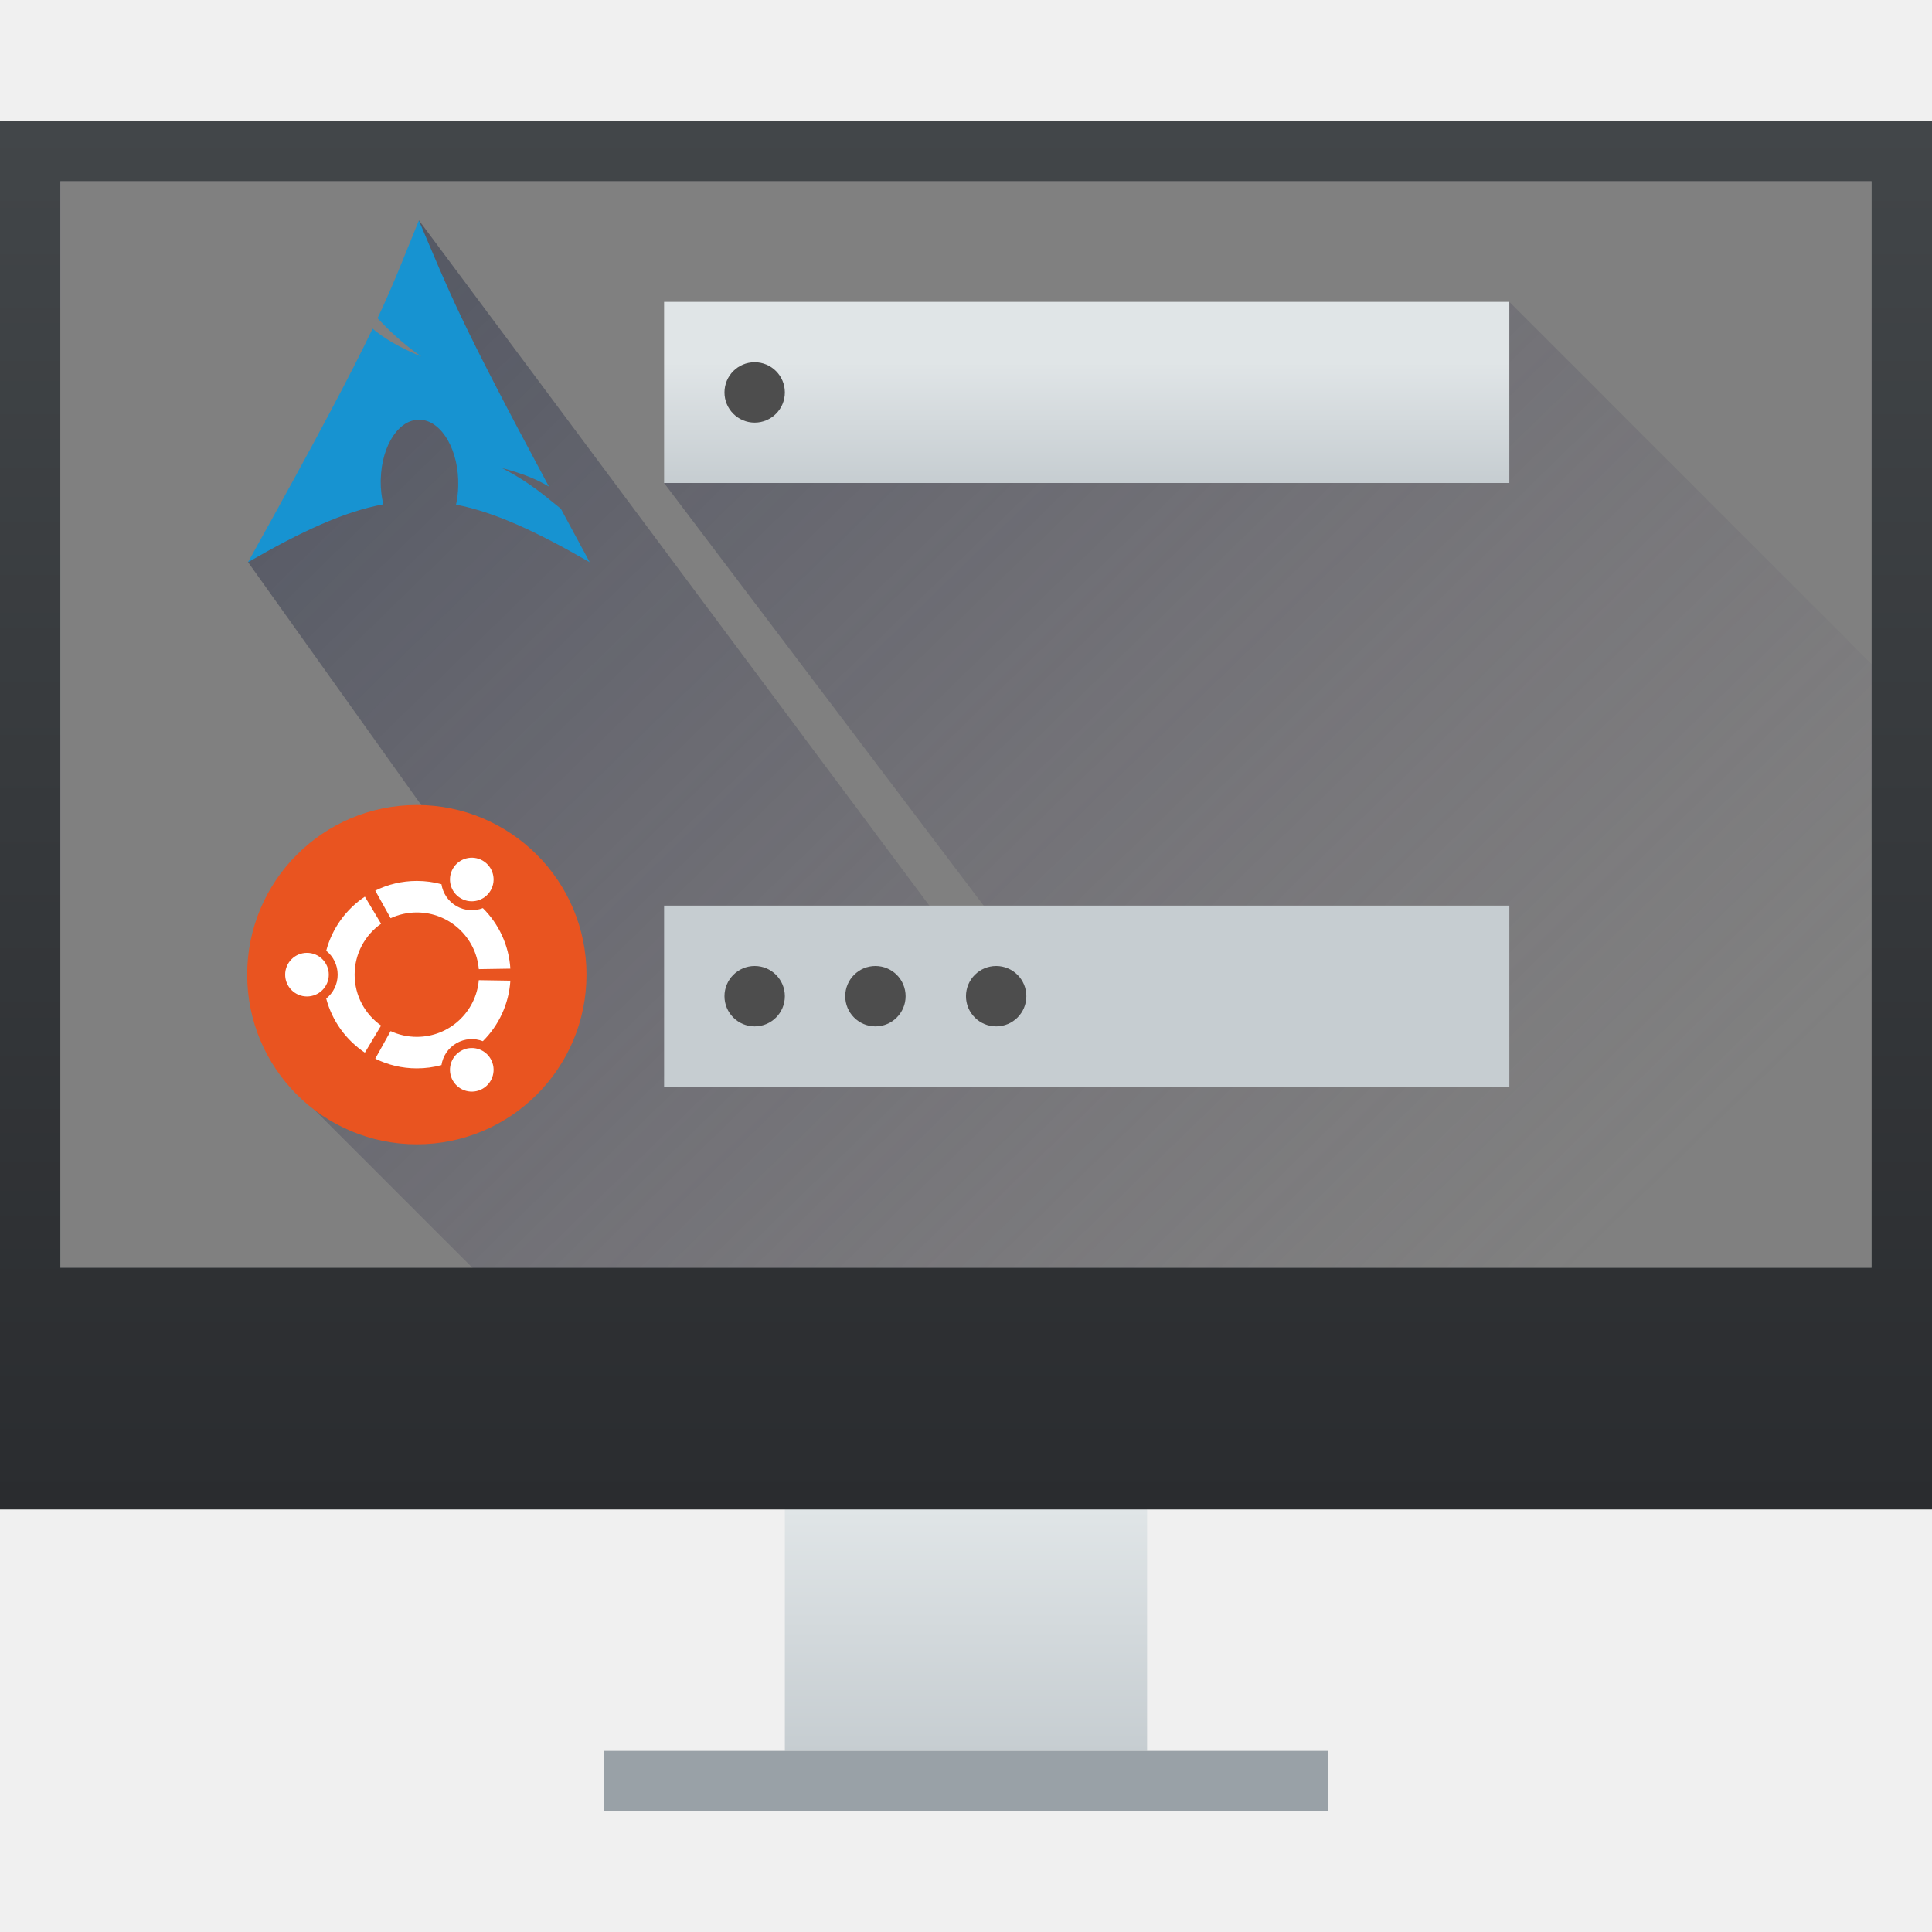
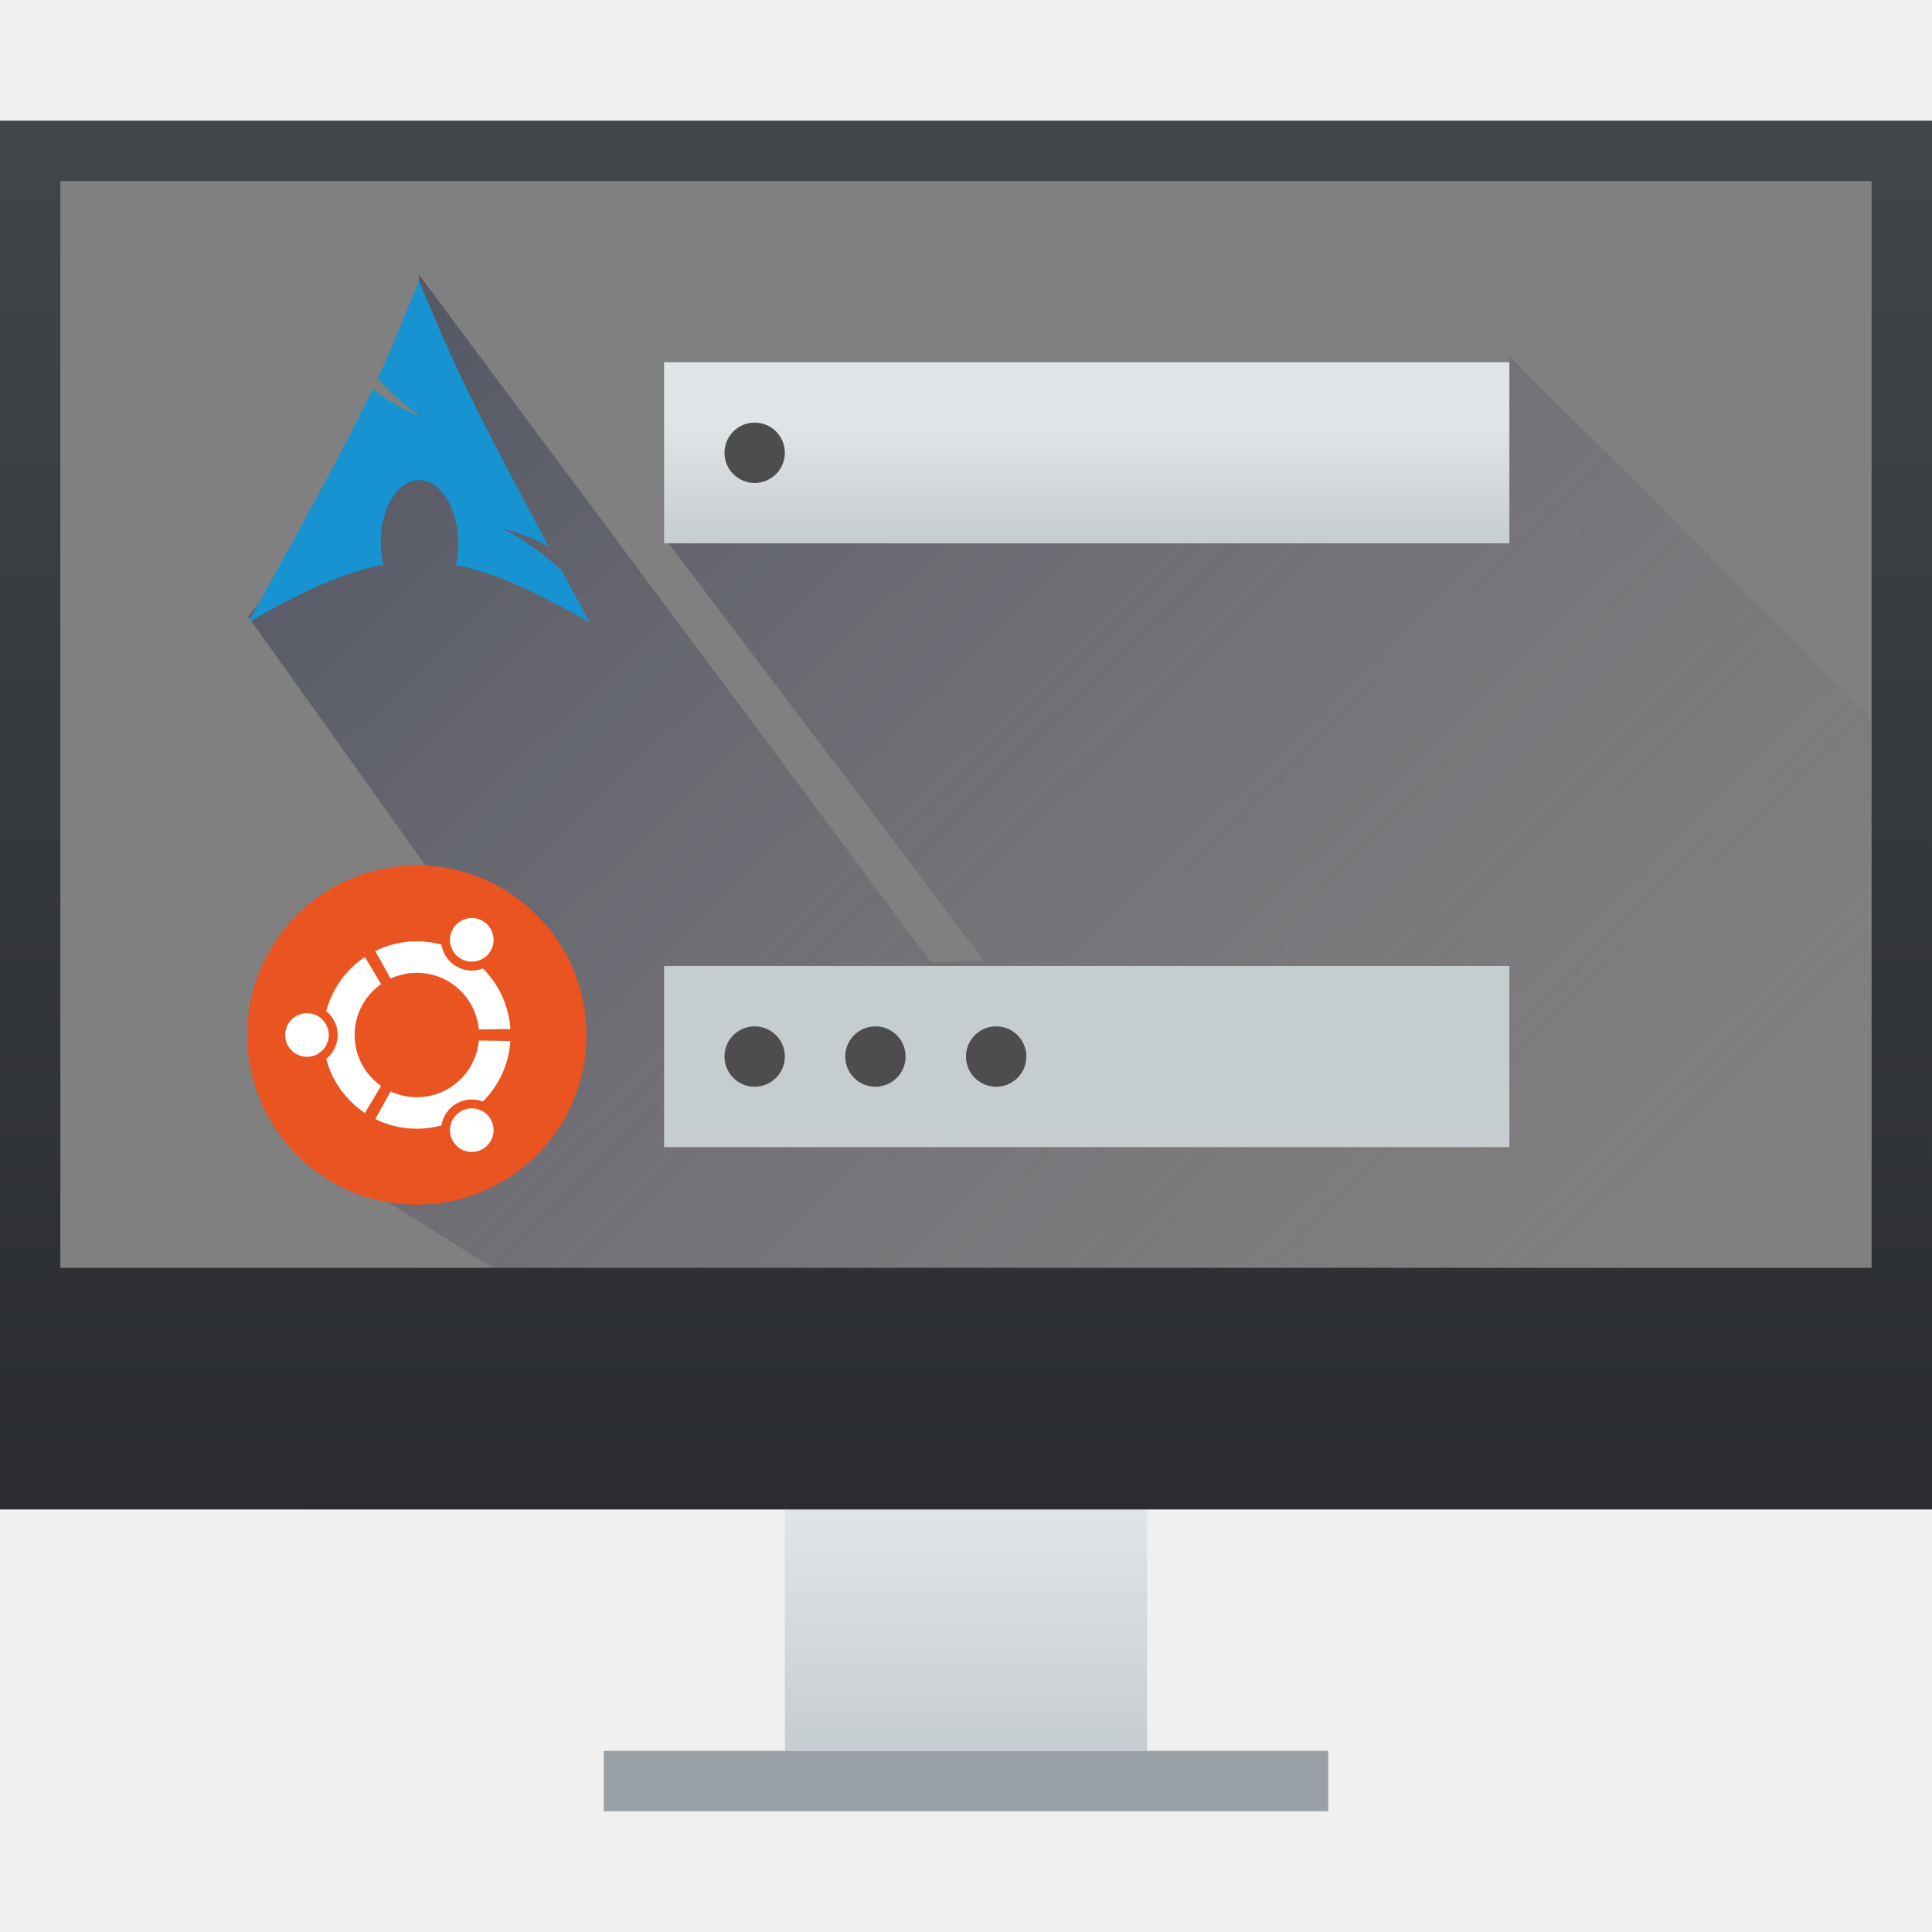
<svg xmlns="http://www.w3.org/2000/svg" xmlns:xlink="http://www.w3.org/1999/xlink" width="32" version="1.1" height="32" id="svg2">
  <defs id="defs5455">
    <linearGradient xlink:href="#linearGradient4303" id="linearGradient4346" y1="542.798" y2="538.798" x2="0" gradientUnits="userSpaceOnUse" gradientTransform="translate(-7e-5,2)" />
    <linearGradient id="linearGradient4303">
      <stop style="stop-color:#c6cdd1" id="stop4305" />
      <stop offset="1" style="stop-color:#e0e5e7" id="stop4307" />
    </linearGradient>
    <linearGradient xlink:href="#linearGradient4293" id="linearGradient4173" y1="519.798" x1="393.571" y2="536.798" x2="410.571" gradientUnits="userSpaceOnUse" />
    <linearGradient id="linearGradient4293">
      <stop id="stop4295" />
      <stop offset="1" style="stop-opacity:0" id="stop4297" />
    </linearGradient>
    <linearGradient xlink:href="#linearGradient4159" id="linearGradient4338" y1="538.798" y2="519.798" x2="0" gradientUnits="userSpaceOnUse" gradientTransform="matrix(1,0,0,1.210527,-3.00004,-111.4316)" />
    <linearGradient id="linearGradient4159">
      <stop style="stop-color:#2a2c2f" id="stop4161" />
      <stop offset="1" style="stop-color:#424649" id="stop4163" />
    </linearGradient>
    <linearGradient xlink:href="#linearGradient4303" id="linearGradient4270" y1="524.798" y2="522.798" x2="0" gradientUnits="userSpaceOnUse" gradientTransform="matrix(1,0,0,-1,2,1.000114)" />
    <linearGradient xlink:href="#linearGradient4303" id="linearGradient4274" y1="524.798" y2="522.798" gradientUnits="userSpaceOnUse" x2="0" gradientTransform="matrix(1,0,0,-1,2,-4.999888)" />
-     <linearGradient xlink:href="#linearGradient4410" id="linearGradient4373" y1="0.71" x1="5.195" y2="19" x2="23" gradientUnits="userSpaceOnUse" gradientTransform="translate(386.5714,518.798)" />
+     <linearGradient xlink:href="#linearGradient4410" id="linearGradient4373" y1="0.71" x1="5.195" y2="19" x2="23" gradientUnits="userSpaceOnUse" gradientTransform="translate(386.5714,519.698)" />
    <linearGradient id="linearGradient4410">
      <stop style="stop-color:#383e51" id="stop4412" />
      <stop offset="1" style="stop-color:#655c6f;stop-opacity:0" id="stop4414" />
    </linearGradient>
    <linearGradient xlink:href="#linearGradient4159" id="linearGradient4189" gradientUnits="userSpaceOnUse" gradientTransform="matrix(1,0,0,1.210527,-3.00004,-111.4316)" y1="538.798" x2="0" y2="519.798" />
  </defs>
  <g id="layer1" transform="matrix(1 0 0 1 -384.5714 -515.798)">
    <flowRoot line-height="125%" style="line-height:0.01%;font-family:sans-serif" id="flowRoot4170" transform="translate(389.5714,520.7981)">
      <flowRegion id="flowRegion4172">
        <rect width="27" x="22" y="3" height="15" id="rect4174" />
      </flowRegion>
      <flowPara id="flowPara4176" style="font-size:10px;line-height:1.25">Plasm</flowPara>
    </flowRoot>
    <rect width="30" x="385.571" y="518.798" rx="0" height="18" style="fill:#808080" id="rect4343" />
    <rect width="6" x="397.571" y="540.798" height="4" style="fill:url(#linearGradient4346)" id="rect4321" />
    <rect width="12" x="394.571" y="544.798" height="1" style="fill:#99a1a7" id="rect4323" />
    <path style="opacity:0.2;fill:url(#linearGradient4173);fill-rule:evenodd" id="path4165" d="m 385.571,536.798 4,4 27,0 0,-21 -1,-1 0,18 z" />
    <path style="fill:url(#linearGradient4189)" id="rect4319" d="m 384.571,517.798 0,23 32,0 0,-23 -32,0 z m 1,1 30,0 0,18 -30,0 0,-18 z" />
-     <rect width="14" x="395.571" y="-523.798" height="3" style="fill:url(#linearGradient4270)" id="rect4258" transform="scale(1,-1)" />
-     <path style="fill:url(#linearGradient4373);fill-rule:evenodd;opacity:0.6" id="path4361" d="m 409.571,520.798 v 3 l -14,10e-5 5.302,7.012 -0.883,0.023 -8.48,-11.386 0.042,2.256 -2.872,3.406 4.485,6.291 -3.764,2.402 6.995,6.995 17.936,-1.82 1.82,-1.557 v -4.976 l -0.487,-5.552 z" />
-     <rect width="14" x="395.571" y="-533.798" height="3" style="fill:url(#linearGradient4274)" id="rect4272" transform="scale(1,-1)" />
-     <circle cx="397.071" cy="522.298" style="fill:#4d4d4d" id="path4278" r="0.5" />
-     <circle cx="397.071" cy="532.298" style="fill:#4d4d4d" id="path4278-9" r="0.5" />
-     <circle cx="399.071" cy="532.298" style="fill:#4d4d4d" id="path4278-0" r="0.5" />
-     <circle cx="401.071" cy="532.298" style="fill:#4d4d4d" id="path4278-5" r="0.5" />
+     <path style="opacity:0.6;fill:url(#linearGradient4373);fill-rule:evenodd" id="path4361" d="m 409.571,521.698 v 3 l -14,10e-5 5.302,7.012 -0.883,0.023 -8.48,-11.386 0.042,2.256 -2.872,3.406 4.485,6.291 -3.764,2.402 6.907,4.347 18.024,0.828 1.82,-1.557 v -4.976 l -0.487,-5.552 z" />
    <path style="fill:url(#linearGradient4338)" id="path4424" d="m 384.571,517.798 0,23 32,0 0,-23 -32,0 z m 1,1 30,0 0,18 -30,0 0,-18 z" />
-     <path d="m 391.51,519.447 c -0.252,0.618 -0.404,1.022 -0.685,1.622 0.172,0.182 0.383,0.395 0.726,0.635 -0.369,-0.152 -0.62,-0.304 -0.808,-0.462 -0.359,0.749 -0.922,1.817 -2.064,3.868 0.897,-0.518 1.593,-0.838 2.241,-0.959 -0.028,-0.12 -0.044,-0.249 -0.043,-0.384 l 10e-4,-0.029 c 0.014,-0.575 0.313,-1.017 0.668,-0.987 0.354,0.03 0.63,0.521 0.615,1.096 -0.002,0.108 -0.015,0.212 -0.036,0.309 0.641,0.125 1.329,0.444 2.215,0.955 -0.175,-0.321 -0.33,-0.611 -0.479,-0.887 -0.234,-0.182 -0.479,-0.418 -0.977,-0.674 0.343,0.089 0.588,0.192 0.779,0.307 -1.513,-2.817 -1.635,-3.191 -2.154,-4.408 z" id="path2518" style="fill:#1793d1;fill-opacity:1;fill-rule:evenodd;stroke:none;stroke-width:0.034" />
-     <g transform="matrix(0.01652181,0,0,0.01652181,381.5353,527.0177)" id="g22">
-       <path style="fill:#e95420" id="path18" d="m 771.724,297.998 c 0,93.934 -76.138,170.083 -170.076,170.083 -93.939,0 -170.084,-76.15 -170.084,-170.083 0,-93.927 76.146,-170.075 170.084,-170.075 93.938,-0.001 170.076,76.148 170.076,170.075 z" />
-       <path style="fill:#ffffff" id="path20" d="m 513.375,297.998 c 0,12.078 -9.792,21.87 -21.874,21.87 -12.071,0 -21.862,-9.792 -21.862,-21.87 0,-12.071 9.791,-21.863 21.862,-21.863 12.082,0 21.874,9.791 21.874,21.863 z m 124.414,106.328 c 6.039,10.451 19.407,14.035 29.866,8.003 10.458,-6.039 14.042,-19.415 8.003,-29.873 -6.039,-10.459 -19.407,-14.036 -29.866,-7.996 -10.459,6.039 -14.042,19.407 -8.003,29.866 z m 37.869,-190.78 c 6.039,-10.459 2.463,-23.834 -8.003,-29.866 -10.451,-6.039 -23.827,-2.455 -29.866,8.003 -6.039,10.458 -2.456,23.827 8.003,29.866 10.459,6.039 23.834,2.456 29.866,-8.003 z m -74.011,22.096 c 32.587,0 59.323,24.978 62.115,56.837 l 31.647,-0.499 c -1.503,-23.673 -11.771,-44.964 -27.594,-60.661 -8.378,3.23 -18.096,2.791 -26.48,-2.052 -8.392,-4.845 -13.632,-13.046 -15.017,-21.929 -7.865,-2.14 -16.139,-3.283 -24.672,-3.283 -14.968,0 -29.113,3.503 -41.675,9.726 l 15.398,27.651 c 7.983,-3.709 16.895,-5.79 26.278,-5.79 z m -62.364,62.356 c 0,-21.093 10.48,-39.746 26.517,-51.025 l -16.249,-27.16 c -18.82,12.569 -32.842,31.74 -38.756,54.219 6.999,5.636 11.484,14.277 11.484,23.966 0,9.696 -4.485,18.337 -11.484,23.973 5.914,22.479 19.936,41.649 38.756,54.226 L 565.8,349.037 C 549.763,337.75 539.283,319.105 539.283,297.998 Z m 62.364,62.368 c -9.383,0 -18.295,-2.079 -26.277,-5.795 l -15.398,27.651 c 12.562,6.23 26.707,9.726 41.675,9.726 8.533,0 16.807,-1.136 24.672,-3.276 1.385,-8.89 6.625,-17.091 15.017,-21.929 8.385,-4.844 18.103,-5.284 26.48,-2.052 15.823,-15.704 26.091,-36.995 27.594,-60.668 l -31.647,-0.491 c -2.792,31.851 -29.529,56.834 -62.116,56.834 z" />
+     <g id="g878" transform="translate(0,0.9997746)">
+       <g id="g855">
+         <rect width="14" x="395.571" y="-523.798" height="3" style="fill:url(#linearGradient4270)" id="rect4258" transform="scale(1,-1)" />
+         <circle cx="397.071" cy="522.298" style="fill:#4d4d4d" id="path4278" r="0.5" />
+         <path d="m 391.51,519.447 c -0.252,0.618 -0.404,1.022 -0.685,1.622 0.172,0.182 0.383,0.395 0.726,0.635 -0.369,-0.152 -0.62,-0.304 -0.808,-0.462 -0.359,0.749 -0.922,1.817 -2.064,3.868 0.897,-0.518 1.593,-0.838 2.241,-0.959 -0.028,-0.12 -0.044,-0.249 -0.043,-0.384 l 10e-4,-0.029 c 0.014,-0.575 0.313,-1.017 0.668,-0.987 0.354,0.03 0.63,0.521 0.615,1.096 -0.002,0.108 -0.015,0.212 -0.036,0.309 0.641,0.125 1.329,0.444 2.215,0.955 -0.175,-0.321 -0.33,-0.611 -0.479,-0.887 -0.234,-0.182 -0.479,-0.418 -0.977,-0.674 0.343,0.089 0.588,0.192 0.779,0.307 -1.513,-2.817 -1.635,-3.191 -2.154,-4.408 z" id="path2518" style="fill:#1793d1;fill-opacity:1;fill-rule:evenodd;stroke:none;stroke-width:0.034" />
+       </g>
+       <g id="g864">
+         <rect width="14" x="395.571" y="-533.798" height="3" style="fill:url(#linearGradient4274)" id="rect4272" transform="scale(1,-1)" />
+         <circle cx="397.071" cy="532.298" style="fill:#4d4d4d" id="path4278-9" r="0.5" />
+         <circle cx="399.071" cy="532.298" style="fill:#4d4d4d" id="path4278-0" r="0.5" />
+         <circle cx="401.071" cy="532.298" style="fill:#4d4d4d" id="path4278-5" r="0.5" />
+         <g transform="matrix(0.01652181,0,0,0.01652181,381.5353,527.0177)" id="g22">
+           <path style="fill:#e95420" id="path18" d="m 771.724,297.998 c 0,93.934 -76.138,170.083 -170.076,170.083 -93.939,0 -170.084,-76.15 -170.084,-170.083 0,-93.927 76.146,-170.075 170.084,-170.075 93.938,-0.001 170.076,76.148 170.076,170.075 z" />
+           <path style="fill:#ffffff" id="path20" d="m 513.375,297.998 c 0,12.078 -9.792,21.87 -21.874,21.87 -12.071,0 -21.862,-9.792 -21.862,-21.87 0,-12.071 9.791,-21.863 21.862,-21.863 12.082,0 21.874,9.791 21.874,21.863 z m 124.414,106.328 c 6.039,10.451 19.407,14.035 29.866,8.003 10.458,-6.039 14.042,-19.415 8.003,-29.873 -6.039,-10.459 -19.407,-14.036 -29.866,-7.996 -10.459,6.039 -14.042,19.407 -8.003,29.866 z m 37.869,-190.78 c 6.039,-10.459 2.463,-23.834 -8.003,-29.866 -10.451,-6.039 -23.827,-2.455 -29.866,8.003 -6.039,10.458 -2.456,23.827 8.003,29.866 10.459,6.039 23.834,2.456 29.866,-8.003 z m -74.011,22.096 c 32.587,0 59.323,24.978 62.115,56.837 l 31.647,-0.499 c -1.503,-23.673 -11.771,-44.964 -27.594,-60.661 -8.378,3.23 -18.096,2.791 -26.48,-2.052 -8.392,-4.845 -13.632,-13.046 -15.017,-21.929 -7.865,-2.14 -16.139,-3.283 -24.672,-3.283 -14.968,0 -29.113,3.503 -41.675,9.726 l 15.398,27.651 c 7.983,-3.709 16.895,-5.79 26.278,-5.79 z m -62.364,62.356 c 0,-21.093 10.48,-39.746 26.517,-51.025 l -16.249,-27.16 c -18.82,12.569 -32.842,31.74 -38.756,54.219 6.999,5.636 11.484,14.277 11.484,23.966 0,9.696 -4.485,18.337 -11.484,23.973 5.914,22.479 19.936,41.649 38.756,54.226 L 565.8,349.037 C 549.763,337.75 539.283,319.105 539.283,297.998 Z m 62.364,62.368 c -9.383,0 -18.295,-2.079 -26.277,-5.795 l -15.398,27.651 c 12.562,6.23 26.707,9.726 41.675,9.726 8.533,0 16.807,-1.136 24.672,-3.276 1.385,-8.89 6.625,-17.091 15.017,-21.929 8.385,-4.844 18.103,-5.284 26.48,-2.052 15.823,-15.704 26.091,-36.995 27.594,-60.668 l -31.647,-0.491 c -2.792,31.851 -29.529,56.834 -62.116,56.834 z" />
+         </g>
+       </g>
    </g>
  </g>
</svg>
